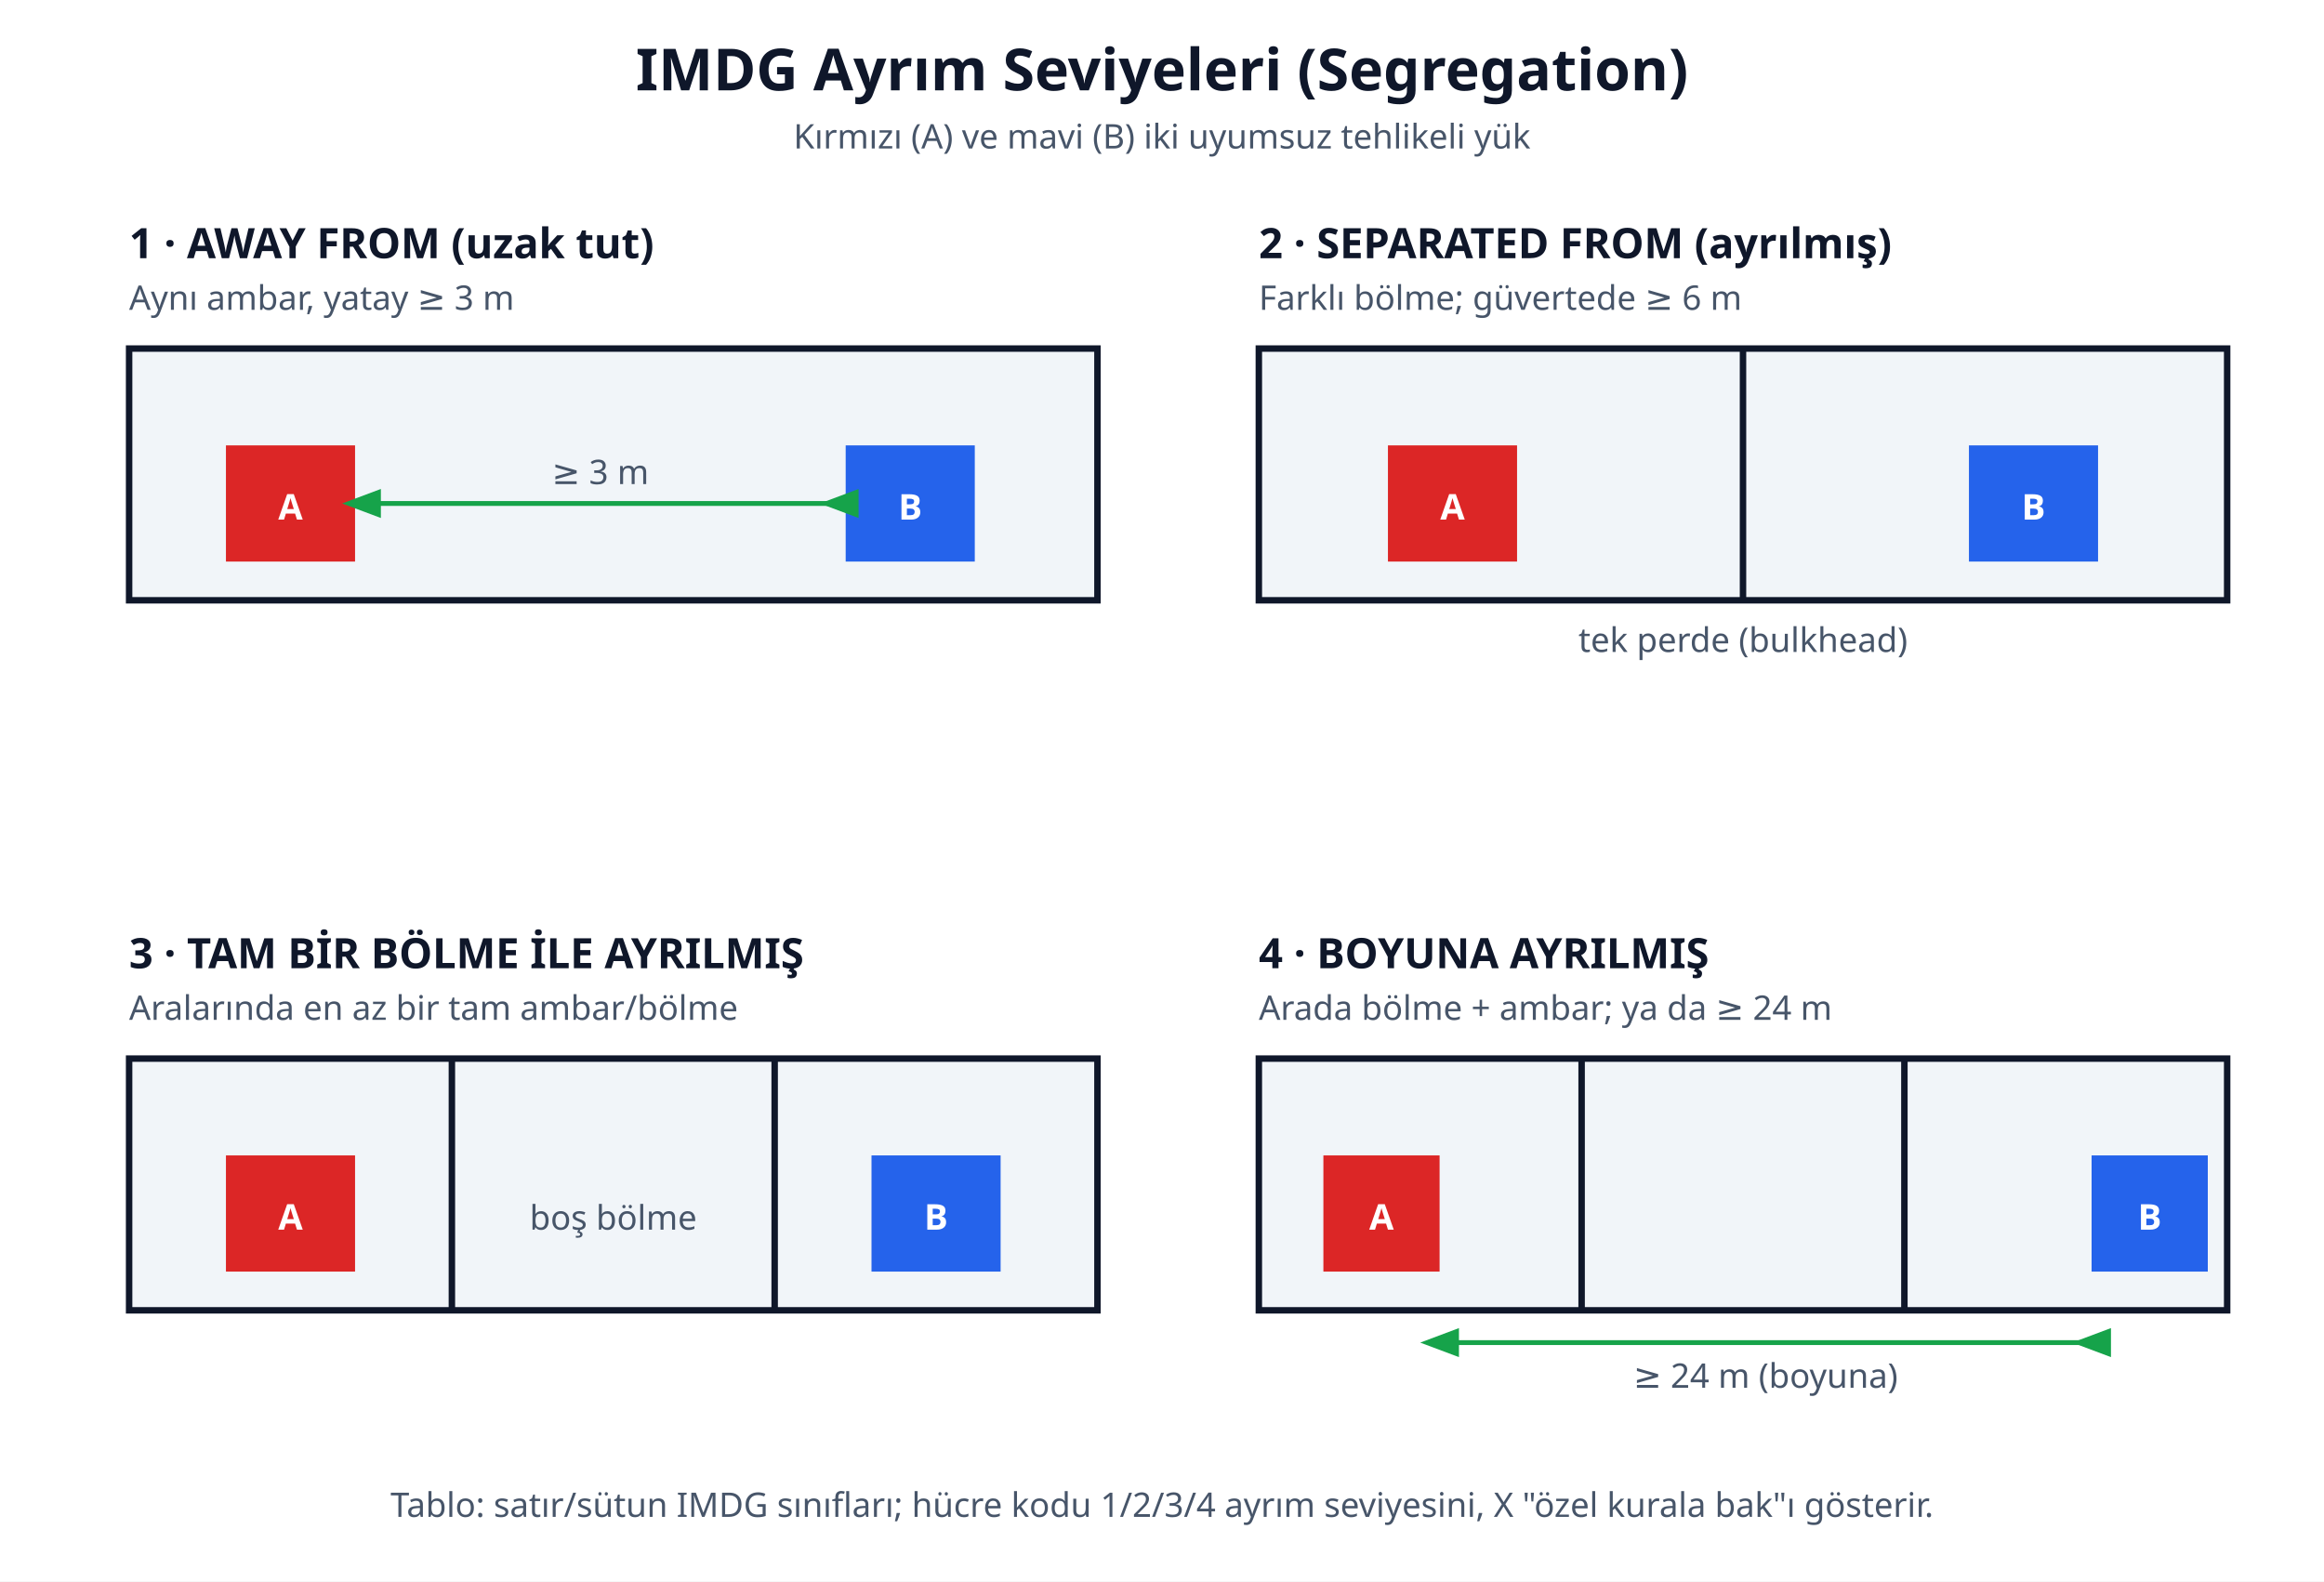
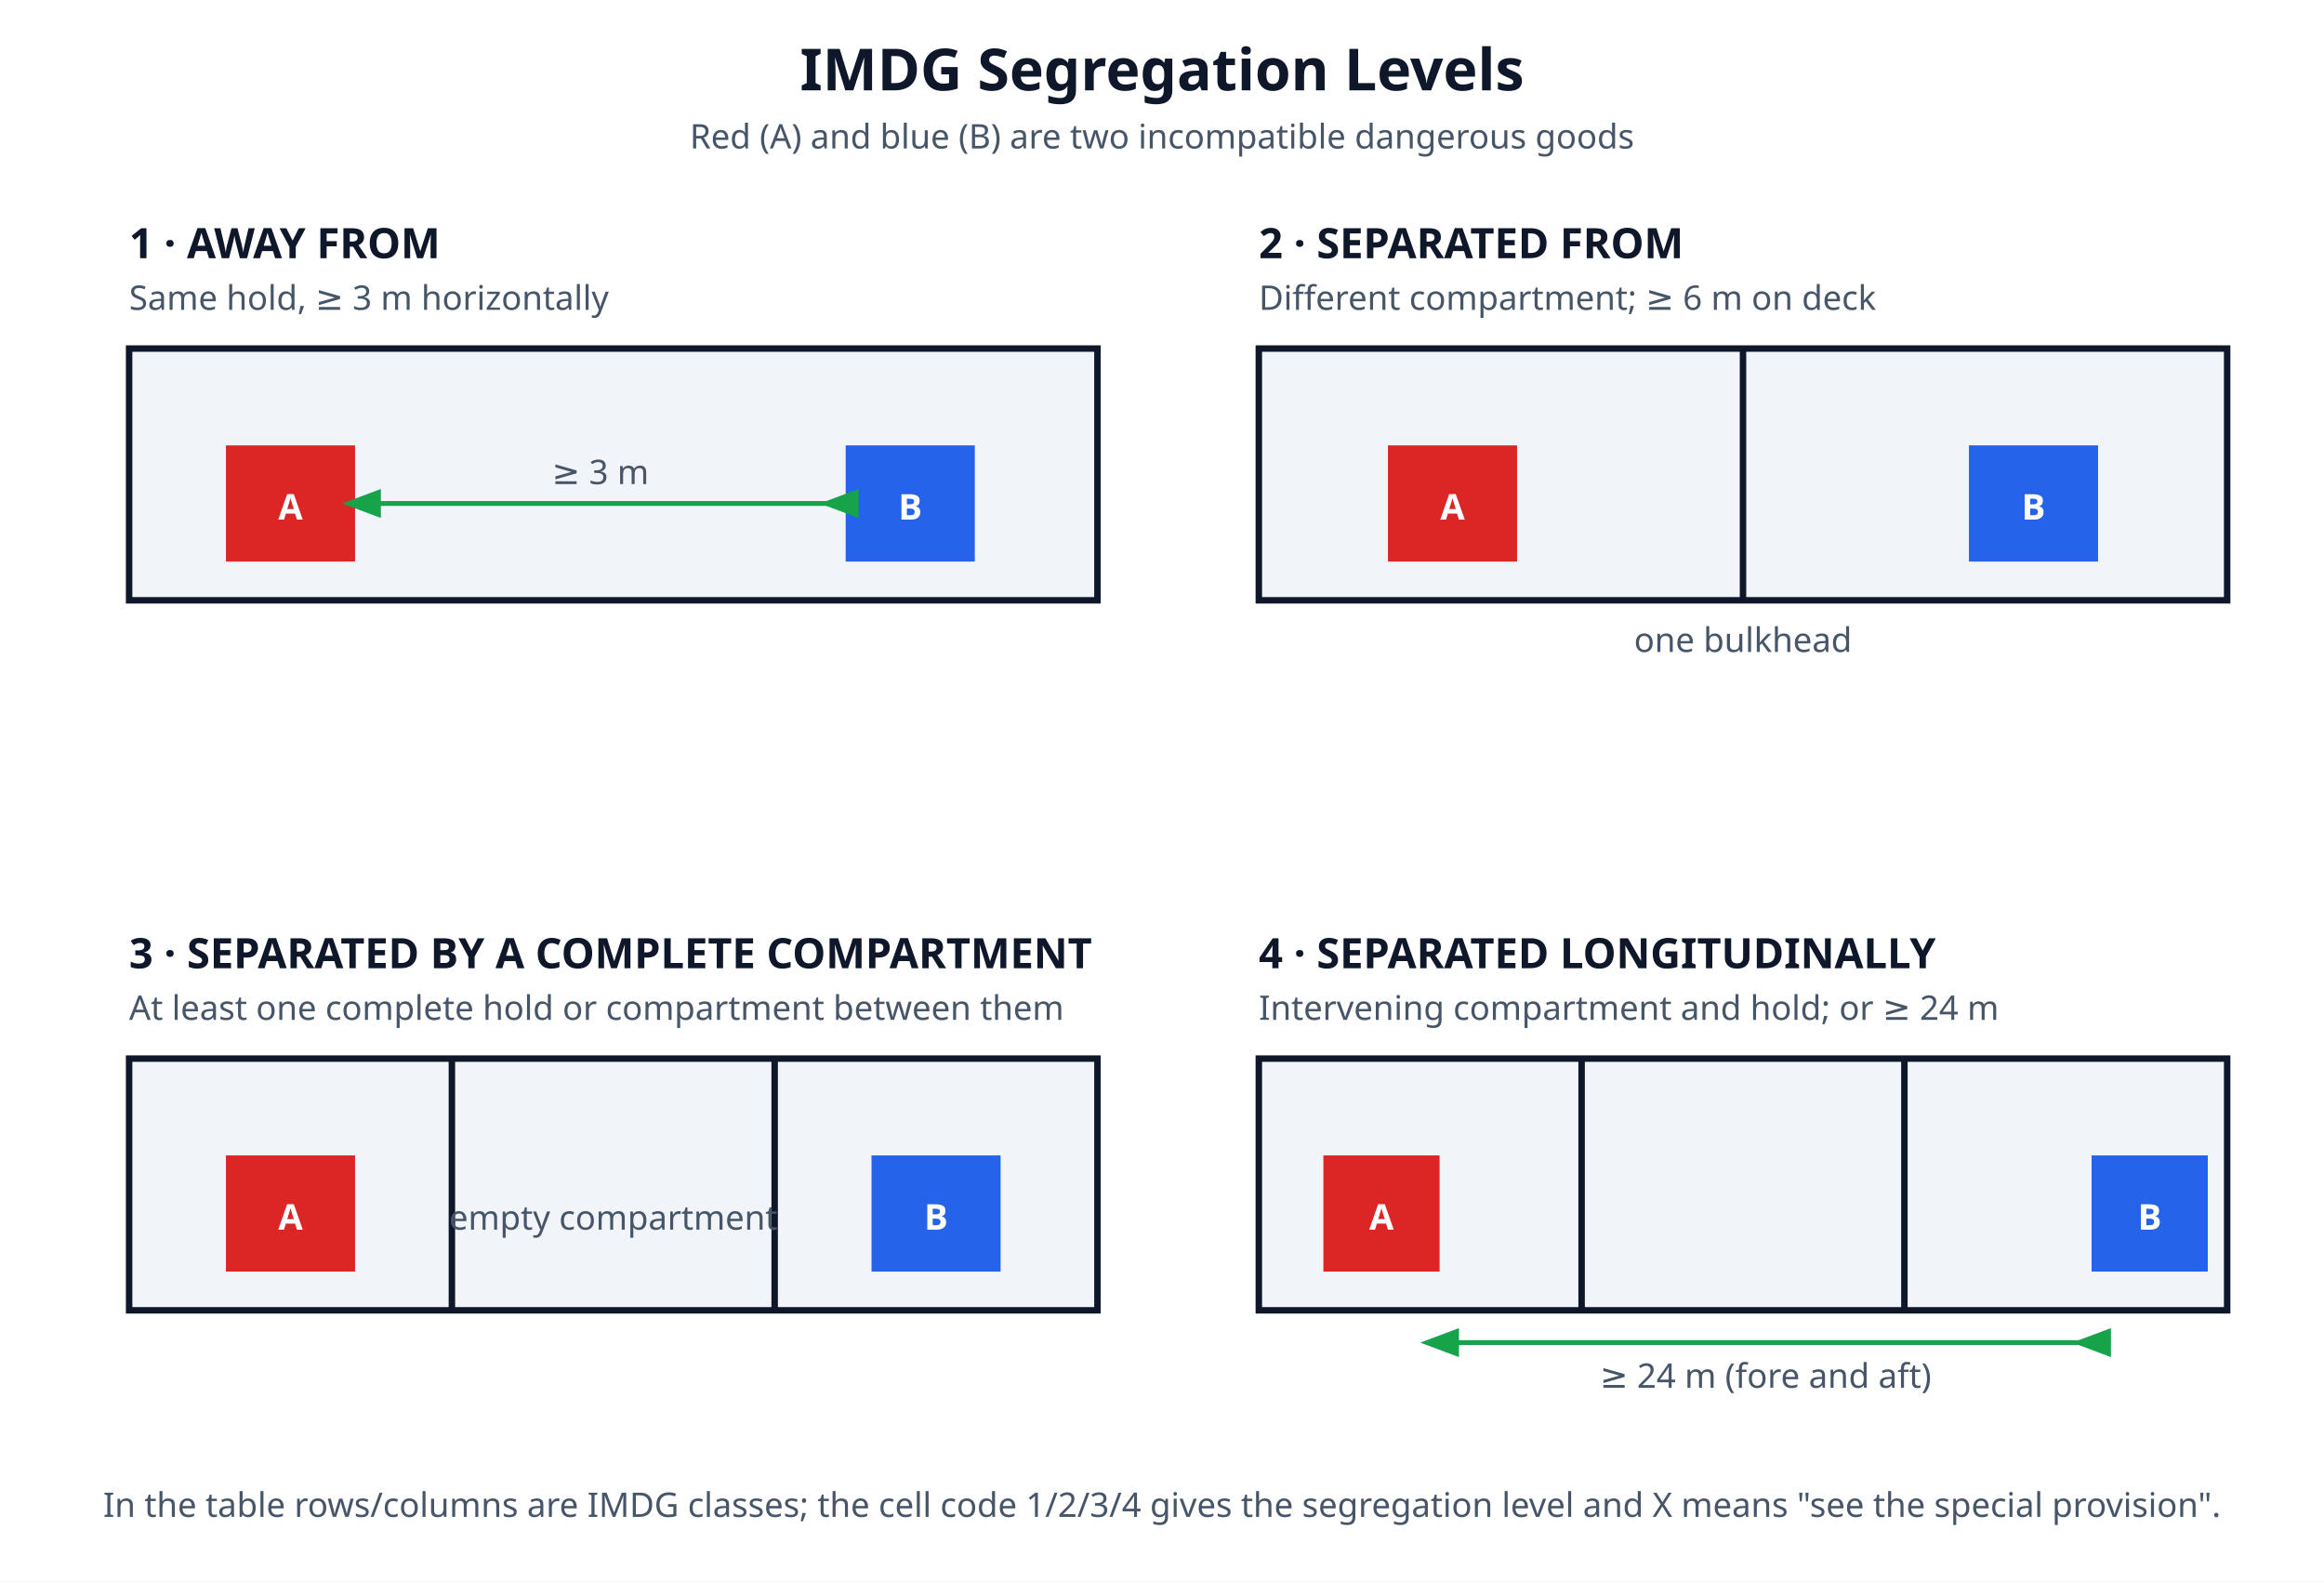
<svg xmlns="http://www.w3.org/2000/svg" viewBox="0 0 720 490">
  <defs>
    <style>
      .ttl{font:18px sans-serif;fill:#0f172a;font-weight:700}
      .nm{font:13px sans-serif;fill:#0f172a;font-weight:700}
      .sm{font:10.5px sans-serif;fill:#475569}
      .hull{fill:#f1f5f9;stroke:#0f172a;stroke-width:2}
      .bhd{stroke:#0f172a;stroke-width:2}
      .pa{fill:#dc2626}
      .pb{fill:#2563eb}
      .dim{stroke:#16a34a;stroke-width:1.5}
      .pl{font:11px sans-serif;fill:#fff;font-weight:700;text-anchor:middle}
    </style>
    <marker id="d" markerWidth="8" markerHeight="8" refX="4" refY="4" orient="auto">
      <path d="M0,4 L8,1 L8,7 Z" fill="#16a34a" />
    </marker>
  </defs>
  <rect width="720" height="490" fill="#ffffff" />
-   <text x="360" y="28" text-anchor="middle" class="ttl">IMDG Ayrım Seviyeleri (Segregation)</text>
-   <text x="360" y="46" text-anchor="middle" class="sm">Kırmızı (A) ve mavi (B) iki uyumsuz tehlikeli yük</text>
-   <text x="40" y="80" class="nm">1 · AWAY FROM (uzak tut)</text>
-   <text x="40" y="96" class="sm">Aynı ambar, yatay ≥ 3 m</text>
+   <text x="360" y="28" text-anchor="middle" class="ttl">IMDG Segregation Levels</text>
+   <text x="360" y="46" text-anchor="middle" class="sm">Red (A) and blue (B) are two incompatible dangerous goods</text>
+   <text x="40" y="80" class="nm">1 · AWAY FROM</text>
+   <text x="40" y="96" class="sm">Same hold, ≥ 3 m horizontally</text>
  <rect class="hull" x="40" y="108" width="300" height="78" />
  <rect class="pa" x="70" y="138" width="40" height="36" />
  <text x="90" y="161" class="pl">A</text>
  <rect class="pb" x="262" y="138" width="40" height="36" />
  <text x="282" y="161" class="pl">B</text>
  <line class="dim" x1="112" y1="156" x2="260" y2="156" marker-start="url(#d)" marker-end="url(#d)" />
  <text x="186" y="150" text-anchor="middle" class="sm" fill="#16a34a">≥ 3 m</text>
-   <text x="390" y="80" class="nm">2 · SEPARATED FROM (ayrılmış)</text>
-   <text x="390" y="96" class="sm">Farklı bölme; güvertede ≥ 6 m</text>
+   <text x="390" y="80" class="nm">2 · SEPARATED FROM</text>
+   <text x="390" y="96" class="sm">Different compartment; ≥ 6 m on deck</text>
  <rect class="hull" x="390" y="108" width="300" height="78" />
  <line class="bhd" x1="540" y1="108" x2="540" y2="186" />
  <rect class="pa" x="430" y="138" width="40" height="36" />
  <text x="450" y="161" class="pl">A</text>
  <rect class="pb" x="610" y="138" width="40" height="36" />
  <text x="630" y="161" class="pl">B</text>
-   <text x="540" y="202" text-anchor="middle" class="sm">tek perde (bulkhead)</text>
-   <text x="40" y="300" class="nm">3 · TAM BİR BÖLME İLE AYRILMIŞ</text>
-   <text x="40" y="316" class="sm">Aralarında en az bir tam ambar/bölme</text>
+   <text x="540" y="202" text-anchor="middle" class="sm">one bulkhead</text>
+   <text x="40" y="300" class="nm">3 · SEPARATED BY A COMPLETE COMPARTMENT</text>
+   <text x="40" y="316" class="sm">At least one complete hold or compartment between them</text>
  <rect class="hull" x="40" y="328" width="300" height="78" />
  <line class="bhd" x1="140" y1="328" x2="140" y2="406" />
  <line class="bhd" x1="240" y1="328" x2="240" y2="406" />
  <rect class="pa" x="70" y="358" width="40" height="36" />
  <text x="90" y="381" class="pl">A</text>
  <rect class="pb" x="270" y="358" width="40" height="36" />
  <text x="290" y="381" class="pl">B</text>
-   <text x="190" y="381" text-anchor="middle" class="sm">boş bölme</text>
-   <text x="390" y="300" class="nm">4 · BOYUNA AYRILMIŞ</text>
-   <text x="390" y="316" class="sm">Arada bölme + ambar; ya da ≥ 24 m</text>
+   <text x="190" y="381" text-anchor="middle" class="sm">empty compartment</text>
+   <text x="390" y="300" class="nm">4 · SEPARATED LONGITUDINALLY</text>
+   <text x="390" y="316" class="sm">Intervening compartment and hold; or ≥ 24 m</text>
  <rect class="hull" x="390" y="328" width="300" height="78" />
  <line class="bhd" x1="490" y1="328" x2="490" y2="406" />
  <line class="bhd" x1="590" y1="328" x2="590" y2="406" />
  <rect class="pa" x="410" y="358" width="36" height="36" />
  <text x="428" y="381" class="pl">A</text>
  <rect class="pb" x="648" y="358" width="36" height="36" />
  <text x="666" y="381" class="pl">B</text>
  <line class="dim" x1="446" y1="416" x2="648" y2="416" marker-start="url(#d)" marker-end="url(#d)" />
-   <text x="547" y="430" text-anchor="middle" class="sm" fill="#16a34a">≥ 24 m (boyuna)</text>
-   <text x="360" y="470" text-anchor="middle" class="sm">Tablo: satır/sütun IMDG sınıfları; hücre kodu 1/2/3/4 ayrım seviyesini, X "özel kurala bak"ı gösterir.</text>
+   <text x="547" y="430" text-anchor="middle" class="sm" fill="#16a34a">≥ 24 m (fore and aft)</text>
+   <text x="360" y="470" text-anchor="middle" class="sm">In the table rows/columns are IMDG classes; the cell code 1/2/3/4 gives the segregation level and X means "see the special provision".</text>
</svg>
